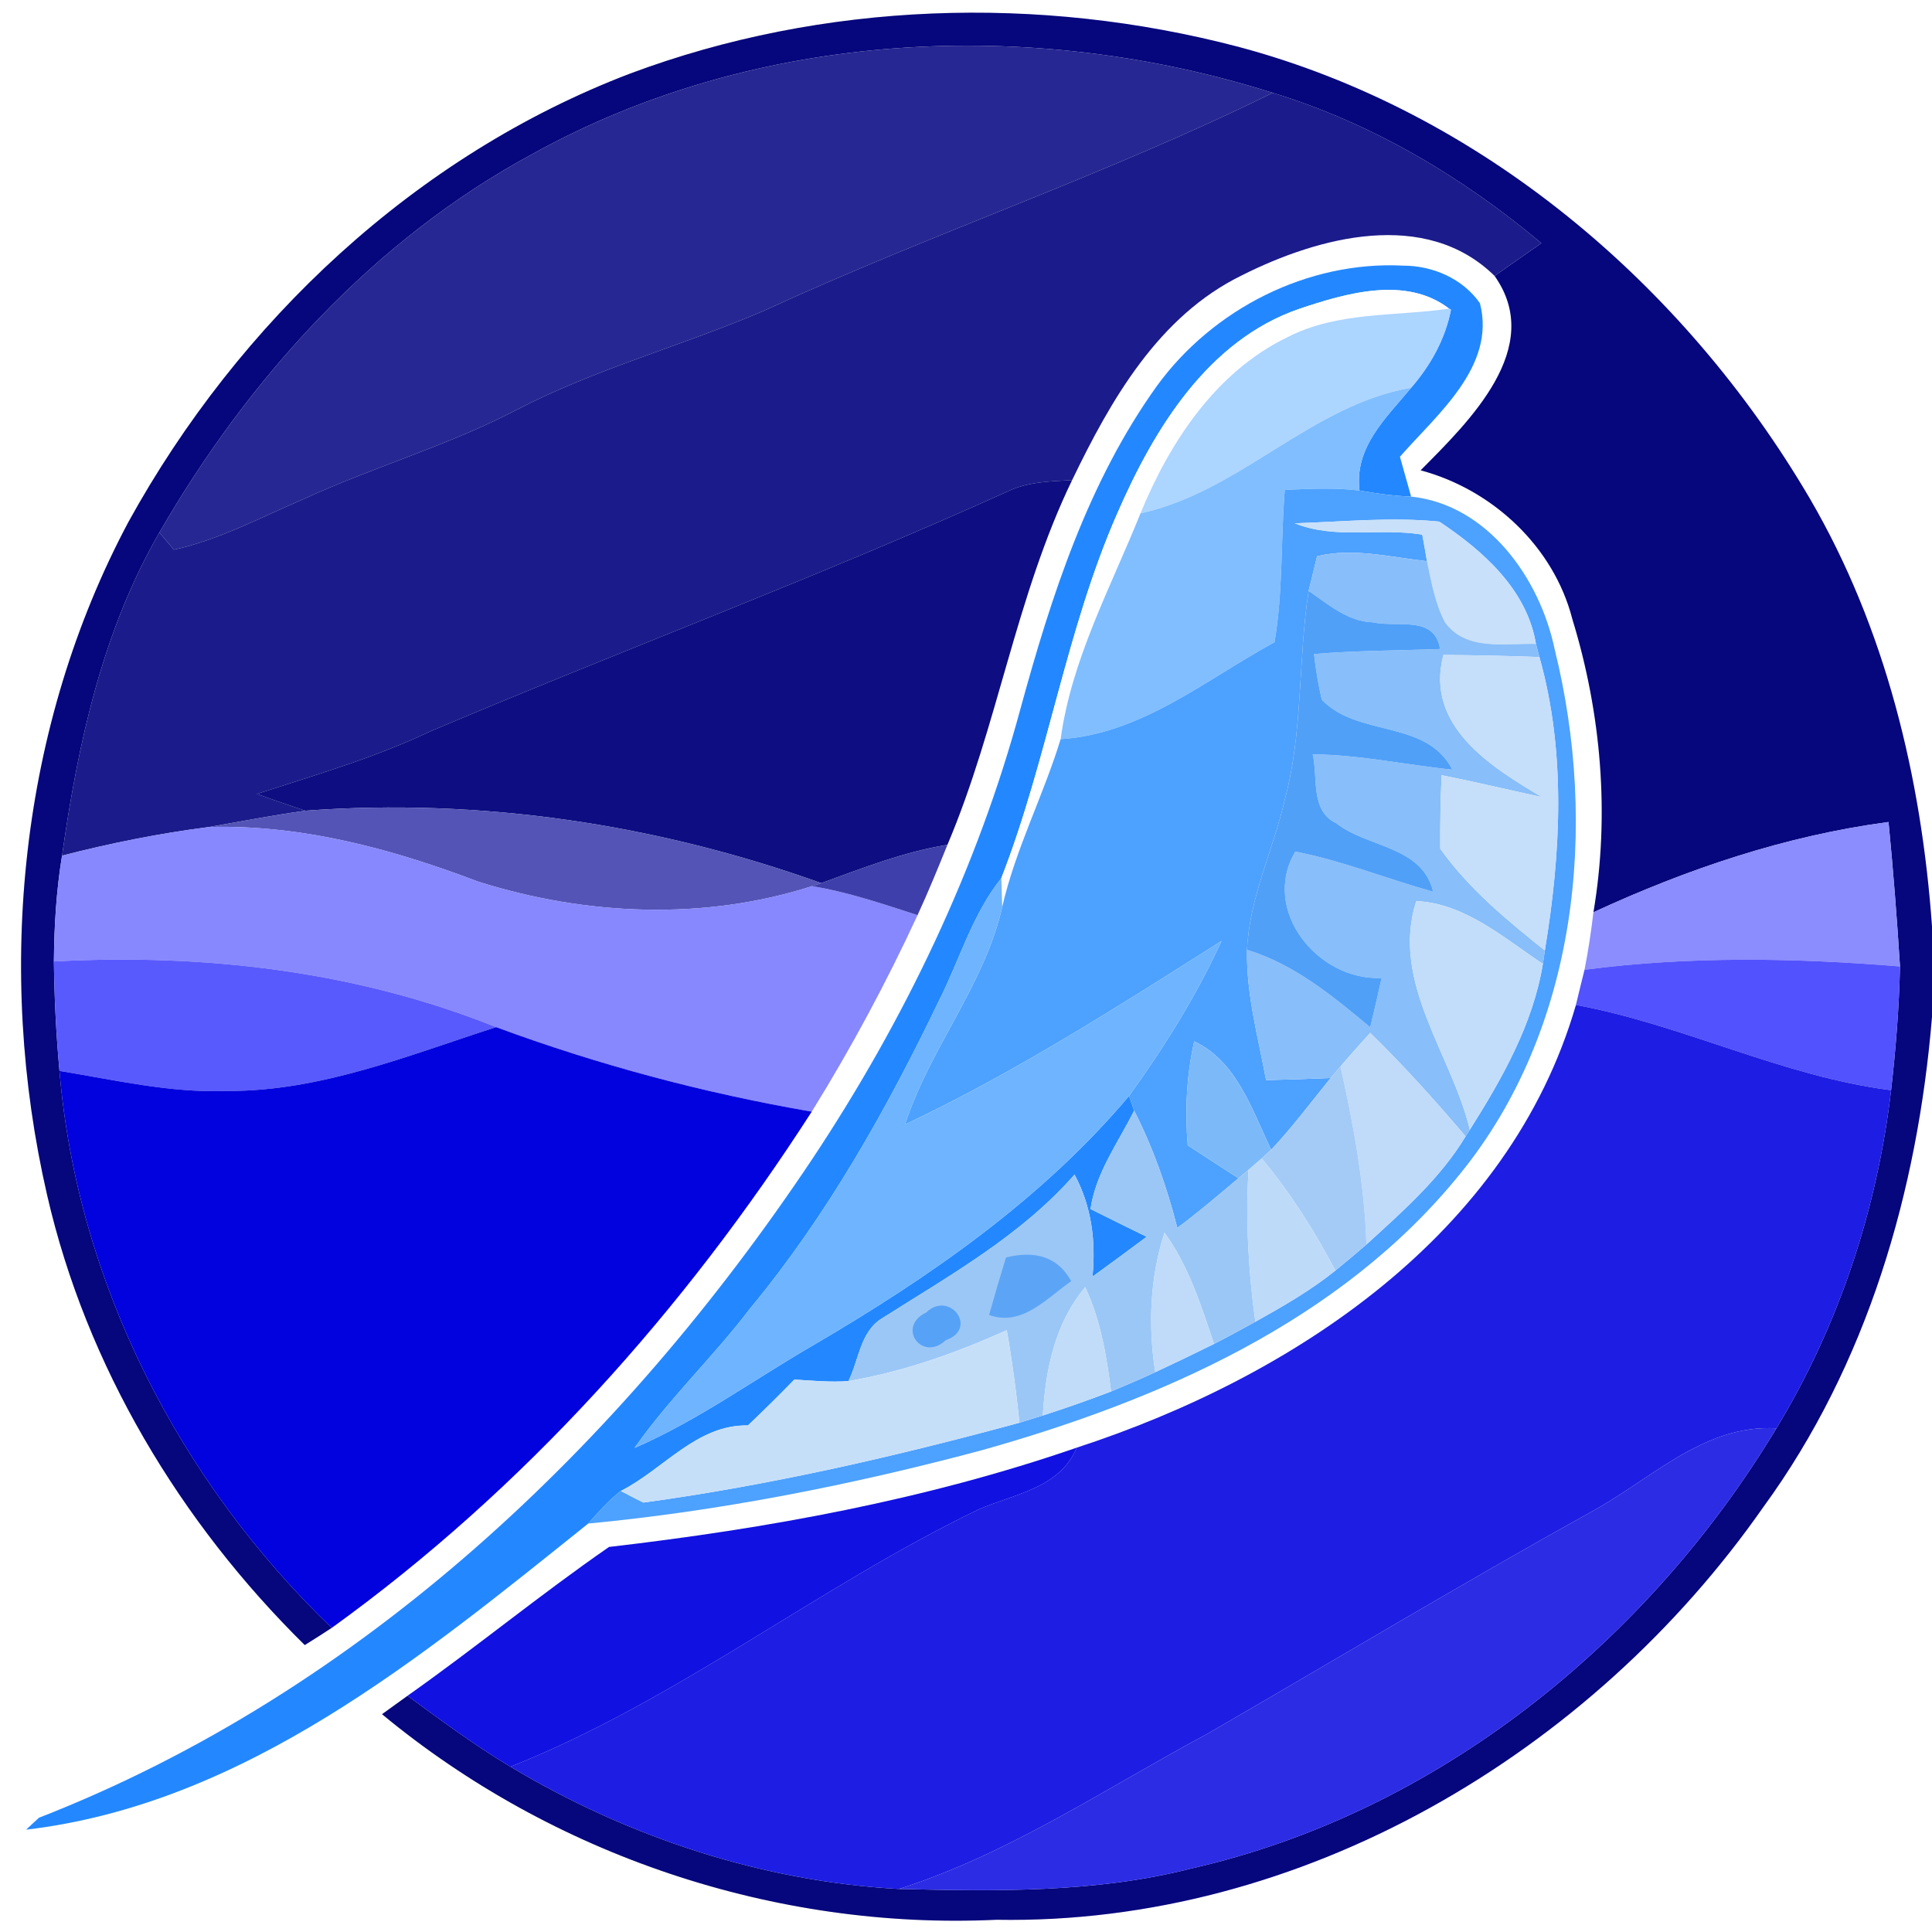
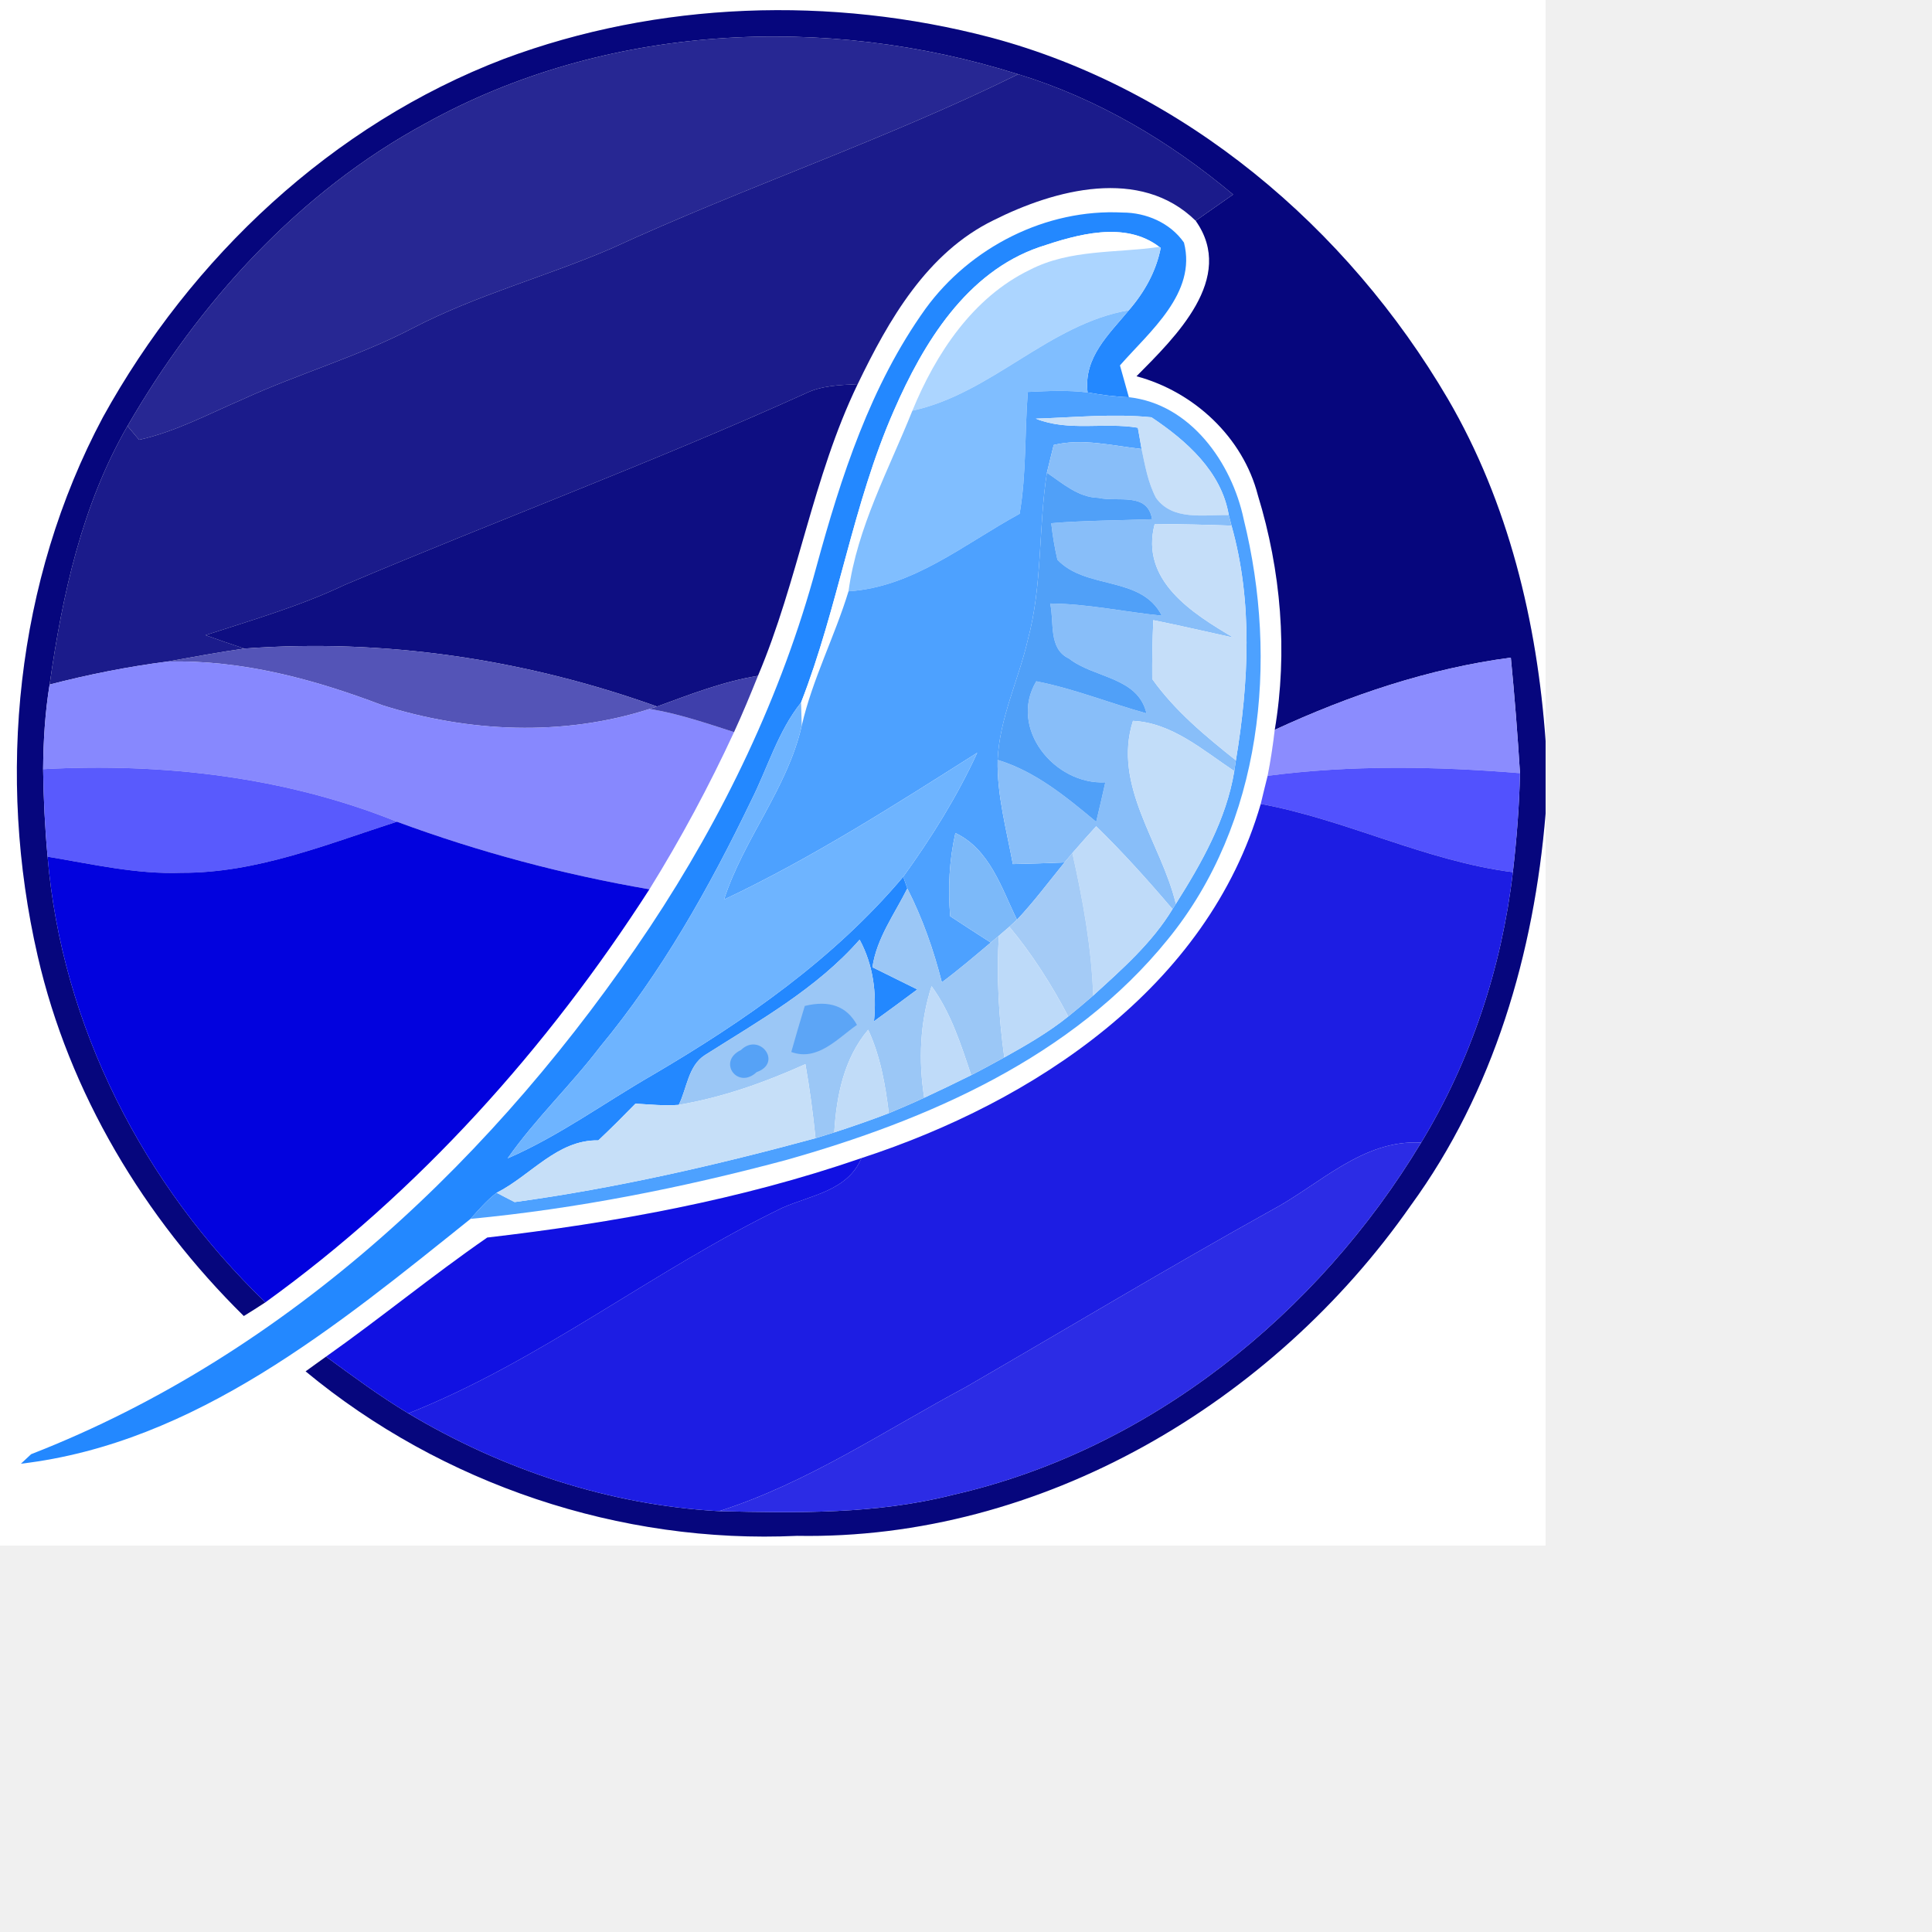
- <svg xmlns="http://www.w3.org/2000/svg" width="128pt" height="128pt" viewBox="0 0 128 128" version="1.1">
-   <path fill="#ffffff" d=" M 0.00 0.00 L 128.00 0.00 L 128.00 61.38 C 127.30 51.52 124.92 41.62 119.90 33.02 C 111.58 18.84 98.08 7.37 82.04 3.10 C 68.85 -0.36 54.54 0.09 41.73 4.88 C 27.51 10.31 15.82 21.33 8.52 34.56 C 1.30 48.10 -0.30 64.30 3.12 79.17 C 5.72 90.51 11.94 100.86 20.19 108.99 C 20.79 108.62 21.39 108.24 21.98 107.85 C 34.70 98.68 45.32 86.80 53.78 73.65 C 56.38 69.46 58.72 65.10 60.79 60.63 C 61.50 59.09 62.14 57.53 62.77 55.97 C 66.10 48.11 67.30 39.52 71.03 31.81 C 73.59 26.50 76.76 20.93 82.28 18.24 C 87.35 15.69 94.45 13.79 99.02 18.28 C 102.39 23.04 97.32 27.93 94.12 31.16 C 98.87 32.43 102.94 36.21 104.17 41.01 C 106.09 47.26 106.66 53.98 105.57 60.44 C 105.42 61.71 105.23 62.99 104.98 64.25 C 104.83 64.83 104.55 66.00 104.41 66.58 C 100.01 81.78 85.65 91.24 71.34 95.91 C 61.32 99.37 50.85 101.27 40.35 102.49 C 35.81 105.63 31.52 109.16 27.00 112.35 C 26.58 112.65 25.73 113.27 25.31 113.57 C 36.61 122.93 51.37 127.88 66.02 127.19 C 86.24 127.55 105.41 116.19 116.83 99.84 C 123.71 90.41 127.05 78.90 128.00 67.37 L 128.00 128.00 L 0.00 128.00 L 0.00 0.00 Z" />
-   <path fill="#06067d" d=" M 41.73 4.88 C 54.54 0.09 68.85 -0.36 82.04 3.10 C 98.08 7.37 111.58 18.84 119.90 33.02 C 124.92 41.62 127.30 51.52 128.00 61.38 L 128.00 67.37 C 127.05 78.90 123.71 90.41 116.83 99.84 C 105.41 116.19 86.24 127.55 66.02 127.19 C 51.37 127.88 36.61 122.93 25.31 113.57 C 25.73 113.27 26.58 112.65 27.00 112.35 C 29.23 113.98 31.45 115.63 33.82 117.05 C 41.60 121.71 50.48 124.65 59.56 125.15 C 66.02 125.30 72.58 125.41 78.90 123.80 C 95.20 120.10 109.16 108.80 117.69 94.63 C 121.82 87.83 124.37 80.11 125.29 72.23 C 125.60 69.51 125.82 66.77 125.88 64.03 C 125.68 60.84 125.43 57.64 125.12 54.46 C 118.32 55.36 111.78 57.57 105.57 60.44 C 106.66 53.98 106.09 47.26 104.17 41.01 C 102.94 36.21 98.87 32.43 94.12 31.16 C 97.32 27.93 102.39 23.04 99.02 18.28 C 100.05 17.56 101.09 16.83 102.12 16.11 C 96.89 11.72 90.87 8.15 84.32 6.15 C 68.32 1.09 50.09 1.99 35.28 10.20 C 24.78 15.87 16.48 25.03 10.56 35.28 C 6.78 41.82 5.16 49.29 4.11 56.69 C 3.73 59.01 3.59 61.35 3.57 63.70 C 3.60 66.12 3.72 68.54 3.94 70.95 C 5.11 84.95 11.90 98.16 21.98 107.85 C 21.39 108.24 20.79 108.62 20.19 108.99 C 11.94 100.86 5.72 90.51 3.12 79.17 C -0.30 64.30 1.30 48.10 8.52 34.56 C 15.82 21.33 27.51 10.31 41.73 4.88 Z" />
-   <path fill="#272793" d=" M 35.28 10.20 C 50.09 1.99 68.32 1.09 84.32 6.15 C 73.34 11.57 61.73 15.46 50.63 20.58 C 45.21 22.91 39.46 24.43 34.21 27.16 C 29.67 29.53 24.72 30.94 20.08 33.08 C 17.27 34.28 14.52 35.76 11.52 36.42 C 11.28 36.14 10.80 35.57 10.56 35.28 C 16.48 25.03 24.78 15.87 35.28 10.20 Z" />
-   <path fill="#1b1b8b" d=" M 84.32 6.15 C 90.87 8.15 96.89 11.72 102.12 16.11 C 101.09 16.83 100.05 17.56 99.02 18.28 C 94.45 13.79 87.35 15.69 82.28 18.24 C 76.76 20.93 73.59 26.50 71.03 31.81 C 69.56 31.89 68.04 31.92 66.69 32.59 C 54.14 38.26 41.21 43.07 28.54 48.44 C 24.84 50.20 20.90 51.34 17.02 52.60 C 18.08 52.99 19.16 53.36 20.24 53.71 C 18.11 54.01 15.99 54.41 13.86 54.79 C 10.57 55.21 7.32 55.86 4.11 56.69 C 5.16 49.29 6.78 41.82 10.56 35.28 C 10.80 35.57 11.28 36.14 11.52 36.42 C 14.52 35.76 17.27 34.28 20.08 33.08 C 24.72 30.94 29.67 29.53 34.21 27.16 C 39.46 24.43 45.21 22.91 50.63 20.58 C 61.73 15.46 73.34 11.57 84.32 6.15 Z" />
-   <path fill="#2388ff" d=" M 76.64 25.58 C 80.35 20.47 86.64 17.27 92.98 17.60 C 94.92 17.60 96.92 18.46 98.05 20.09 C 99.13 24.27 95.22 27.44 92.75 30.26 C 92.93 30.92 93.30 32.24 93.49 32.90 C 92.34 32.86 91.20 32.70 90.07 32.50 C 89.72 29.61 91.82 27.71 93.49 25.69 C 94.78 24.20 95.75 22.47 96.13 20.52 L 96.01 20.45 C 93.15 18.26 89.19 19.42 86.09 20.46 C 80.03 22.54 76.46 28.42 74.03 34.00 C 70.61 41.79 69.42 50.28 66.34 58.18 C 64.42 60.58 63.58 63.59 62.21 66.30 C 58.75 73.49 54.80 80.53 49.69 86.70 C 47.27 89.88 44.34 92.65 42.04 95.93 C 46.28 94.09 50.03 91.34 54.02 89.04 C 61.66 84.56 69.05 79.43 74.80 72.61 L 75.14 73.58 C 74.08 75.71 72.60 77.69 72.25 80.10 C 73.49 80.72 74.72 81.33 75.97 81.94 C 74.78 82.83 73.58 83.71 72.38 84.58 C 72.61 82.23 72.32 79.91 71.19 77.82 C 67.63 81.88 62.88 84.52 58.38 87.38 C 56.99 88.26 56.89 90.15 56.21 91.50 C 55.01 91.59 53.82 91.47 52.63 91.40 C 51.62 92.43 50.60 93.45 49.55 94.44 C 46.16 94.37 43.95 97.36 41.13 98.78 C 40.32 99.40 39.65 100.18 38.97 100.94 C 27.98 109.74 16.20 119.52 1.73 121.22 L 2.58 120.43 C 23.95 112.10 41.24 95.64 53.82 76.78 C 59.90 67.62 64.74 57.58 67.61 46.95 C 69.65 39.49 72.09 31.93 76.64 25.58 Z" />
-   <path fill="#ffffff" d=" M 86.09 20.46 C 89.19 19.42 93.15 18.26 96.01 20.45 C 92.42 20.97 88.62 20.63 85.30 22.34 C 80.57 24.62 77.50 29.28 75.56 34.01 C 73.60 38.90 70.99 43.68 70.27 48.97 C 69.12 52.73 67.28 56.25 66.40 60.09 C 66.38 59.62 66.36 58.66 66.34 58.18 C 69.42 50.28 70.61 41.79 74.03 34.00 C 76.46 28.42 80.03 22.54 86.09 20.46 Z" />
-   <path fill="#acd5ff" d=" M 96.01 20.45 L 96.13 20.52 C 95.75 22.47 94.78 24.20 93.49 25.69 C 86.84 26.84 82.15 32.58 75.56 34.01 C 77.50 29.28 80.57 24.62 85.30 22.34 C 88.62 20.63 92.42 20.97 96.01 20.45 Z" />
-   <path fill="#80beff" d=" M 75.56 34.01 C 82.15 32.58 86.84 26.84 93.49 25.69 C 91.82 27.71 89.72 29.61 90.07 32.50 C 88.42 32.30 86.77 32.38 85.12 32.46 C 84.85 35.82 85.01 39.22 84.44 42.55 C 79.89 45.02 75.64 48.63 70.27 48.97 C 70.99 43.68 73.60 38.90 75.56 34.01 Z" />
-   <path fill="#0e0e82" d=" M 66.69 32.59 C 68.04 31.92 69.56 31.89 71.03 31.81 C 67.30 39.52 66.10 48.11 62.77 55.97 C 59.88 56.44 57.15 57.51 54.41 58.51 C 43.48 54.59 31.84 52.86 20.24 53.71 C 19.16 53.36 18.08 52.99 17.02 52.60 C 20.90 51.34 24.84 50.20 28.54 48.44 C 41.21 43.07 54.14 38.26 66.69 32.59 Z" />
-   <path fill="#4da1ff" d=" M 85.12 32.46 C 86.77 32.38 88.42 32.30 90.07 32.50 C 91.20 32.70 92.34 32.86 93.49 32.90 C 98.57 33.44 102.02 38.32 103.00 43.01 C 105.90 54.72 104.54 68.20 96.72 77.79 C 88.82 87.55 76.83 92.77 65.02 96.09 C 56.48 98.37 47.78 100.10 38.97 100.94 C 39.65 100.18 40.32 99.40 41.13 98.78 C 41.50 98.98 42.25 99.36 42.62 99.55 C 51.04 98.40 59.34 96.49 67.54 94.26 C 67.93 94.14 68.70 93.90 69.09 93.78 C 70.61 93.29 72.12 92.76 73.61 92.19 C 74.59 91.78 75.58 91.36 76.54 90.91 C 77.85 90.30 79.14 89.68 80.43 89.04 C 81.35 88.57 82.26 88.07 83.17 87.57 C 85.00 86.55 86.83 85.50 88.47 84.18 C 89.16 83.62 89.85 83.04 90.53 82.45 C 92.92 80.27 95.41 78.09 97.10 75.29 L 97.38 74.85 C 99.52 71.46 101.56 67.87 102.22 63.86 C 102.25 63.64 102.32 63.19 102.35 62.97 C 103.41 56.57 103.77 49.84 101.99 43.53 C 101.93 43.31 101.82 42.88 101.76 42.66 C 101.16 39.05 98.24 36.48 95.36 34.56 C 92.20 34.24 88.96 34.57 85.78 34.67 C 88.50 35.76 91.43 34.95 94.23 35.42 C 94.31 35.86 94.47 36.74 94.54 37.18 C 92.13 36.92 89.67 36.27 87.26 36.85 C 87.12 37.42 86.84 38.57 86.70 39.15 C 85.99 43.74 86.34 48.46 85.12 52.98 C 84.36 56.31 82.77 59.47 82.62 62.93 C 82.56 65.86 83.35 68.70 83.88 71.56 C 85.31 71.53 86.73 71.48 88.16 71.42 C 86.86 73.02 85.63 74.67 84.22 76.17 C 82.95 73.55 81.96 70.33 79.12 68.99 C 78.61 71.25 78.50 73.57 78.69 75.88 C 79.81 76.61 80.92 77.34 82.05 78.06 C 80.72 79.18 79.40 80.31 78.00 81.35 C 77.32 78.67 76.40 76.05 75.14 73.58 L 74.80 72.61 C 77.14 69.37 79.26 65.97 80.93 62.34 C 74.11 66.66 67.26 71.05 59.96 74.50 C 61.59 69.46 65.21 65.30 66.40 60.09 C 67.28 56.25 69.12 52.73 70.27 48.97 C 75.64 48.63 79.89 45.02 84.44 42.55 C 85.01 39.22 84.85 35.82 85.12 32.46 Z" />
-   <path fill="#c8e0f9" d=" M 85.78 34.67 C 88.96 34.57 92.20 34.24 95.36 34.56 C 98.24 36.48 101.16 39.05 101.76 42.66 C 99.72 42.61 97.11 43.16 95.73 41.22 C 95.07 39.96 94.83 38.55 94.54 37.18 C 94.47 36.74 94.31 35.86 94.23 35.42 C 91.43 34.95 88.50 35.76 85.78 34.67 Z" />
-   <path fill="#88bef9" d=" M 87.26 36.85 C 89.67 36.27 92.13 36.92 94.54 37.18 C 94.83 38.55 95.07 39.96 95.73 41.22 C 97.11 43.16 99.72 42.61 101.76 42.66 C 101.82 42.88 101.93 43.31 101.99 43.53 C 99.87 43.45 97.75 43.41 95.63 43.39 C 94.39 48.07 98.74 50.79 102.16 52.81 C 99.94 52.33 97.73 51.80 95.51 51.36 C 95.44 52.99 95.41 54.61 95.42 56.23 C 97.31 58.88 99.83 60.96 102.35 62.97 C 102.32 63.19 102.25 63.64 102.22 63.86 C 99.64 62.15 97.06 59.85 93.83 59.70 C 92.11 65.09 96.18 69.82 97.38 74.85 L 97.10 75.29 C 95.09 72.92 93.01 70.61 90.78 68.43 C 90.11 69.16 89.46 69.90 88.81 70.65 L 88.16 71.42 C 86.73 71.48 85.31 71.53 83.88 71.56 C 83.35 68.70 82.56 65.86 82.62 62.93 C 85.77 63.89 88.30 66.00 90.78 68.06 C 91.04 66.97 91.30 65.88 91.54 64.79 C 87.34 65.01 83.50 60.31 85.82 56.42 C 88.94 57.03 91.89 58.23 94.95 59.08 C 94.23 56.04 90.62 56.18 88.53 54.54 C 86.79 53.72 87.33 51.51 86.97 49.98 C 90.08 50.00 93.13 50.68 96.22 50.99 C 94.51 47.64 89.95 48.87 87.57 46.35 C 87.34 45.36 87.17 44.35 87.06 43.33 C 89.84 43.10 92.63 43.10 95.41 43.00 C 95.04 40.72 92.57 41.60 90.96 41.23 C 89.30 41.19 88.00 40.03 86.70 39.15 C 86.84 38.57 87.12 37.42 87.26 36.85 Z" />
-   <path fill="#50a0f8" d=" M 85.12 52.98 C 86.34 48.46 85.99 43.74 86.70 39.15 C 88.00 40.03 89.30 41.19 90.96 41.23 C 92.57 41.60 95.04 40.72 95.41 43.00 C 92.63 43.10 89.84 43.10 87.06 43.33 C 87.17 44.35 87.34 45.36 87.57 46.35 C 89.95 48.87 94.51 47.64 96.22 50.99 C 93.13 50.68 90.08 50.00 86.97 49.98 C 87.33 51.51 86.79 53.72 88.53 54.54 C 90.62 56.18 94.23 56.04 94.95 59.08 C 91.89 58.23 88.94 57.03 85.82 56.42 C 83.50 60.31 87.34 65.01 91.54 64.79 C 91.30 65.88 91.04 66.97 90.78 68.06 C 88.30 66.00 85.77 63.89 82.62 62.93 C 82.77 59.47 84.36 56.31 85.12 52.98 Z" />
-   <path fill="#c5def9" d=" M 102.16 52.81 C 98.74 50.79 94.39 48.07 95.63 43.39 C 97.75 43.41 99.87 43.45 101.99 43.53 C 103.77 49.84 103.41 56.57 102.35 62.97 C 99.83 60.96 97.31 58.88 95.42 56.23 C 95.41 54.61 95.44 52.99 95.51 51.36 C 97.73 51.80 99.94 52.33 102.16 52.81 Z" />
-   <path fill="#5454b7" d=" M 13.86 54.79 C 15.99 54.41 18.11 54.01 20.24 53.71 C 31.84 52.86 43.48 54.59 54.41 58.51 L 53.80 58.71 C 46.65 61.01 38.77 60.66 31.65 58.40 C 25.97 56.24 19.99 54.63 13.86 54.79 Z" />
-   <path fill="#8788fe" d=" M 4.11 56.69 C 7.32 55.86 10.57 55.21 13.86 54.79 C 19.99 54.63 25.97 56.24 31.65 58.40 C 38.77 60.66 46.65 61.01 53.80 58.71 C 56.19 59.10 58.49 59.89 60.79 60.63 C 58.72 65.10 56.38 69.46 53.78 73.65 C 46.65 72.42 39.66 70.56 32.87 68.05 C 23.62 64.33 13.48 63.16 3.57 63.70 C 3.59 61.35 3.73 59.01 4.11 56.69 Z" />
-   <path fill="#8b8cfe" d=" M 105.57 60.44 C 111.78 57.57 118.32 55.36 125.12 54.46 C 125.43 57.64 125.68 60.84 125.88 64.03 C 118.93 63.46 111.90 63.34 104.98 64.25 C 105.23 62.99 105.42 61.71 105.57 60.44 Z" />
-   <path fill="#3f3fab" d=" M 54.41 58.51 C 57.15 57.51 59.88 56.44 62.77 55.97 C 62.14 57.53 61.50 59.09 60.79 60.63 C 58.49 59.89 56.19 59.10 53.80 58.71 L 54.41 58.51 Z" />
-   <path fill="#6eb4ff" d=" M 62.21 66.30 C 63.58 63.59 64.42 60.58 66.34 58.18 C 66.36 58.66 66.38 59.62 66.40 60.09 C 65.21 65.30 61.59 69.46 59.96 74.50 C 67.26 71.05 74.11 66.66 80.93 62.34 C 79.26 65.97 77.14 69.37 74.80 72.61 C 69.05 79.43 61.66 84.56 54.02 89.04 C 50.03 91.34 46.28 94.09 42.04 95.93 C 44.34 92.65 47.27 89.88 49.69 86.70 C 54.80 80.53 58.75 73.49 62.21 66.30 Z" />
-   <path fill="#c2ddf9" d=" M 93.83 59.70 C 97.06 59.85 99.64 62.15 102.22 63.86 C 101.56 67.87 99.52 71.46 97.38 74.85 C 96.18 69.82 92.11 65.09 93.83 59.70 Z" />
-   <path fill="#595afd" d=" M 3.57 63.70 C 13.48 63.16 23.62 64.33 32.87 68.05 C 27.06 69.92 21.25 72.31 15.04 72.28 C 11.29 72.42 7.61 71.55 3.94 70.95 C 3.72 68.54 3.60 66.12 3.57 63.70 Z" />
-   <path fill="#5252fe" d=" M 104.98 64.25 C 111.90 63.34 118.93 63.46 125.88 64.03 C 125.82 66.77 125.60 69.51 125.29 72.23 C 118.07 71.31 111.53 67.90 104.41 66.58 C 104.55 66.00 104.83 64.83 104.98 64.25 Z" />
-   <path fill="#1d1de3" d=" M 71.34 95.91 C 85.65 91.24 100.01 81.78 104.41 66.58 C 111.53 67.90 118.07 71.31 125.29 72.23 C 124.37 80.11 121.82 87.83 117.69 94.63 C 112.85 94.34 109.27 98.12 105.28 100.24 C 96.77 104.97 88.42 109.99 79.99 114.87 C 73.27 118.47 66.88 122.81 59.56 125.15 C 50.48 124.65 41.60 121.71 33.82 117.05 C 44.83 112.67 54.18 105.15 64.80 100.02 C 67.18 98.97 70.20 98.62 71.34 95.91 Z" />
-   <path fill="#0202de" d=" M 32.87 68.05 C 39.66 70.56 46.65 72.42 53.78 73.65 C 45.32 86.80 34.70 98.68 21.98 107.85 C 11.90 98.16 5.11 84.95 3.94 70.95 C 7.61 71.55 11.29 72.42 15.04 72.28 C 21.25 72.31 27.06 69.92 32.87 68.05 Z" />
-   <path fill="#7cb9f9" d=" M 79.12 68.99 C 81.96 70.33 82.95 73.55 84.22 76.17 C 84.06 76.31 83.75 76.60 83.59 76.75 L 82.72 77.50 L 82.05 78.06 C 80.92 77.34 79.81 76.61 78.69 75.88 C 78.50 73.57 78.61 71.25 79.12 68.99 Z" />
-   <path fill="#bfdbf9" d=" M 88.81 70.65 C 89.46 69.90 90.11 69.16 90.78 68.43 C 93.01 70.61 95.09 72.92 97.10 75.29 C 95.41 78.09 92.92 80.27 90.53 82.45 C 90.40 78.46 89.68 74.53 88.81 70.65 Z" />
-   <path fill="#a4cbf6" d=" M 88.16 71.42 L 88.81 70.65 C 89.68 74.53 90.40 78.46 90.53 82.45 C 89.85 83.04 89.16 83.62 88.47 84.18 C 87.09 81.55 85.49 79.03 83.59 76.75 C 83.75 76.60 84.06 76.31 84.22 76.17 C 85.63 74.67 86.86 73.02 88.16 71.42 Z" />
-   <path fill="#9bc7f6" d=" M 75.14 73.58 C 76.40 76.05 77.32 78.67 78.00 81.35 C 79.40 80.31 80.72 79.18 82.05 78.06 L 82.72 77.50 C 82.52 80.86 82.71 84.24 83.17 87.57 C 82.26 88.07 81.35 88.57 80.43 89.04 C 79.58 86.49 78.75 83.87 77.15 81.67 C 76.18 84.66 76.06 87.83 76.54 90.91 C 75.58 91.36 74.59 91.78 73.61 92.19 C 73.32 89.82 72.91 87.46 71.90 85.28 C 69.89 87.66 69.27 90.75 69.09 93.78 C 68.70 93.90 67.93 94.14 67.54 94.26 C 67.33 92.20 67.06 90.16 66.70 88.13 C 63.34 89.64 59.86 90.88 56.21 91.50 C 56.89 90.15 56.99 88.26 58.38 87.38 C 62.88 84.52 67.63 81.88 71.19 77.82 C 72.32 79.91 72.61 82.23 72.38 84.58 C 73.58 83.71 74.78 82.83 75.97 81.94 C 74.72 81.33 73.49 80.72 72.25 80.10 C 72.60 77.69 74.08 75.71 75.14 73.58 Z" />
-   <path fill="#bddaf9" d=" M 83.59 76.75 C 85.49 79.03 87.09 81.55 88.47 84.18 C 86.83 85.50 85.00 86.55 83.17 87.57 C 82.71 84.24 82.52 80.86 82.72 77.50 L 83.59 76.75 Z" />
-   <path fill="#bfdbf9" d=" M 77.15 81.67 C 78.75 83.87 79.58 86.49 80.43 89.04 C 79.14 89.68 77.85 90.30 76.54 90.91 C 76.06 87.83 76.18 84.66 77.15 81.67 Z" />
-   <path fill="#5ca5f6" d=" M 66.65 83.31 C 68.68 82.81 70.12 83.33 70.97 84.88 C 69.38 85.98 67.71 87.92 65.53 87.12 C 65.89 85.84 66.26 84.57 66.65 83.31 Z" />
-   <path fill="#c1dcf8" d=" M 69.09 93.78 C 69.27 90.75 69.89 87.66 71.90 85.28 C 72.91 87.46 73.32 89.82 73.61 92.19 C 72.12 92.76 70.61 93.29 69.09 93.78 Z" />
-   <path fill="#56a2f6" d=" M 61.36 86.96 C 62.90 85.46 64.85 88.02 62.66 88.79 C 61.09 90.27 59.37 87.91 61.36 86.96 Z" />
-   <path fill="#c6dff8" d=" M 56.21 91.50 C 59.86 90.88 63.34 89.64 66.70 88.13 C 67.06 90.16 67.33 92.20 67.54 94.26 C 59.34 96.49 51.04 98.40 42.62 99.55 C 42.25 99.36 41.50 98.98 41.13 98.78 C 43.95 97.36 46.16 94.37 49.55 94.44 C 50.60 93.45 51.62 92.43 52.63 91.40 C 53.82 91.47 55.01 91.59 56.21 91.50 Z" />
-   <path fill="#2c2ce5" d=" M 105.28 100.24 C 109.27 98.12 112.85 94.34 117.69 94.63 C 109.16 108.80 95.20 120.10 78.90 123.80 C 72.58 125.41 66.02 125.30 59.56 125.15 C 66.88 122.81 73.27 118.47 79.99 114.87 C 88.42 109.99 96.77 104.97 105.28 100.24 Z" />
-   <path fill="#1111e2" d=" M 40.35 102.49 C 50.85 101.27 61.32 99.37 71.34 95.91 C 70.20 98.62 67.18 98.97 64.80 100.02 C 54.18 105.15 44.83 112.67 33.82 117.05 C 31.45 115.63 29.23 113.98 27.00 112.35 C 31.52 109.16 35.81 105.63 40.35 102.49 Z" />
+ <svg xmlns="http://www.w3.org/2000/svg" width="160" height="160" viewBox="0 0 160 160">
+   <path fill-rule="nonzero" fill="rgb(100%, 100%, 100%)" fill-opacity="1" d="M 0 0 L 128 0 L 128 61.379 C 127.301 51.52 124.922 41.621 119.898 33.02 C 111.578 18.84 98.078 7.371 82.039 3.102 C 68.852 -0.359 54.539 0.09 41.73 4.879 C 27.512 10.309 15.82 21.328 8.52 34.559 C 1.301 48.102 -0.301 64.301 3.121 79.172 C 5.719 90.512 11.941 100.859 20.191 108.988 C 20.789 108.621 21.391 108.238 21.98 107.852 C 34.699 98.68 45.32 86.801 53.781 73.648 C 56.379 69.461 58.719 65.102 60.789 60.629 C 61.5 59.09 62.141 57.531 62.77 55.969 C 66.102 48.109 67.301 39.52 71.031 31.809 C 73.59 26.5 76.762 20.93 82.281 18.238 C 87.352 15.691 94.449 13.789 99.02 18.281 C 102.391 23.039 97.32 27.93 94.121 31.16 C 98.871 32.43 102.941 36.211 104.172 41.012 C 106.09 47.262 106.66 53.98 105.57 60.441 C 105.422 61.711 105.23 62.988 104.98 64.25 C 104.828 64.828 104.551 66 104.41 66.578 C 100.012 81.781 85.648 91.238 71.34 95.91 C 61.32 99.371 50.852 101.27 40.352 102.488 C 35.809 105.629 31.52 109.16 27 112.352 C 26.578 112.648 25.73 113.27 25.309 113.57 C 36.609 122.93 51.371 127.879 66.02 127.191 C 86.238 127.551 105.41 116.191 116.828 99.84 C 123.711 90.41 127.051 78.898 128 67.371 L 128 128 L 0 128 Z M 0 0 " />
+   <path fill-rule="nonzero" fill="rgb(2.353%, 2.353%, 49.02%)" fill-opacity="1" d="M 41.73 4.879 C 54.539 0.09 68.852 -0.359 82.039 3.102 C 98.078 7.371 111.578 18.84 119.898 33.02 C 124.922 41.621 127.301 51.52 128 61.379 L 128 67.371 C 127.051 78.898 123.711 90.41 116.828 99.84 C 105.41 116.191 86.238 127.551 66.02 127.191 C 51.371 127.879 36.609 122.93 25.309 113.57 C 25.73 113.27 26.578 112.648 27 112.352 C 29.23 113.98 31.449 115.629 33.82 117.051 C 41.602 121.711 50.48 124.648 59.559 125.148 C 66.02 125.301 72.578 125.41 78.898 123.801 C 95.199 120.102 109.16 108.801 117.691 94.629 C 121.82 87.828 124.371 80.109 125.289 72.23 C 125.602 69.512 125.82 66.77 125.879 64.031 C 125.68 60.84 125.43 57.641 125.121 54.461 C 118.32 55.359 111.781 57.57 105.57 60.441 C 106.66 53.98 106.09 47.262 104.172 41.012 C 102.941 36.211 98.871 32.43 94.121 31.16 C 97.32 27.93 102.391 23.039 99.02 18.281 C 100.051 17.559 101.09 16.828 102.121 16.109 C 96.891 11.719 90.871 8.148 84.32 6.148 C 68.32 1.09 50.09 1.988 35.281 10.199 C 24.781 15.871 16.48 25.031 10.559 35.281 C 6.781 41.82 5.16 49.289 4.109 56.691 C 3.73 59.012 3.59 61.352 3.57 63.699 C 3.602 66.121 3.719 68.539 3.941 70.949 C 5.109 84.949 11.898 98.16 21.98 107.852 C 21.391 108.238 20.789 108.621 20.191 108.988 C 11.941 100.859 5.719 90.512 3.121 79.172 C -0.301 64.301 1.301 48.102 8.52 34.559 C 15.82 21.328 27.512 10.309 41.73 4.879 Z M 41.73 4.879 " />
+   <path fill-rule="nonzero" fill="rgb(15.294%, 15.294%, 57.647%)" fill-opacity="1" d="M 35.281 10.199 C 50.09 1.988 68.32 1.09 84.32 6.148 C 73.34 11.57 61.73 15.461 50.629 20.578 C 45.211 22.91 39.461 24.43 34.211 27.16 C 29.672 29.531 24.719 30.941 20.078 33.078 C 17.27 34.281 14.52 35.762 11.52 36.422 C 11.281 36.141 10.801 35.57 10.559 35.281 C 16.48 25.031 24.781 15.871 35.281 10.199 Z M 35.281 10.199 " />
+   <path fill-rule="nonzero" fill="rgb(10.588%, 10.588%, 54.51%)" fill-opacity="1" d="M 84.32 6.148 C 90.871 8.148 96.891 11.719 102.121 16.109 C 101.09 16.828 100.051 17.559 99.02 18.281 C 94.449 13.789 87.352 15.691 82.281 18.238 C 76.762 20.93 73.59 26.5 71.031 31.809 C 69.559 31.891 68.039 31.922 66.691 32.59 C 54.141 38.262 41.211 43.07 28.539 48.441 C 24.84 50.199 20.898 51.34 17.02 52.602 C 18.078 52.988 19.16 53.359 20.238 53.711 C 18.109 54.012 15.988 54.41 13.859 54.789 C 10.57 55.211 7.32 55.859 4.109 56.691 C 5.16 49.289 6.781 41.82 10.559 35.281 C 10.801 35.57 11.281 36.141 11.52 36.422 C 14.52 35.762 17.27 34.281 20.078 33.078 C 24.719 30.941 29.672 29.531 34.211 27.16 C 39.461 24.43 45.211 22.91 50.629 20.578 C 61.73 15.461 73.34 11.57 84.32 6.148 Z M 84.32 6.148 " />
+   <path fill-rule="nonzero" fill="rgb(13.725%, 53.333%, 100%)" fill-opacity="1" d="M 76.641 25.578 C 80.352 20.469 86.641 17.27 92.98 17.602 C 94.922 17.602 96.922 18.461 98.051 20.09 C 99.129 24.27 95.219 27.441 92.75 30.262 C 92.93 30.922 93.301 32.238 93.488 32.898 C 92.34 32.859 91.199 32.699 90.07 32.5 C 89.719 29.609 91.82 27.711 93.488 25.691 C 94.781 24.199 95.75 22.469 96.129 20.52 L 96.012 20.449 C 93.148 18.262 89.191 19.422 86.09 20.461 C 80.031 22.539 76.461 28.422 74.031 34 C 70.609 41.789 69.422 50.281 66.34 58.18 C 64.422 60.578 63.578 63.59 62.211 66.301 C 58.75 73.488 54.801 80.531 49.691 86.699 C 47.27 89.879 44.34 92.648 42.039 95.93 C 46.281 94.09 50.031 91.34 54.02 89.039 C 61.66 84.559 69.051 79.43 74.801 72.609 L 75.141 73.578 C 74.078 75.711 72.602 77.691 72.25 80.102 C 73.488 80.719 74.719 81.328 75.969 81.941 C 74.781 82.828 73.578 83.711 72.379 84.578 C 72.609 82.23 72.32 79.91 71.191 77.82 C 67.629 81.879 62.879 84.52 58.379 87.379 C 56.988 88.262 56.891 90.148 56.211 91.5 C 55.012 91.59 53.82 91.469 52.629 91.398 C 51.621 92.43 50.602 93.449 49.551 94.441 C 46.16 94.371 43.949 97.359 41.129 98.781 C 40.32 99.398 39.648 100.18 38.969 100.941 C 27.98 109.738 16.199 119.52 1.73 121.219 L 2.578 120.43 C 23.949 112.102 41.238 95.641 53.82 76.781 C 59.898 67.621 64.738 57.578 67.609 46.949 C 69.648 39.488 72.09 31.93 76.641 25.578 Z M 76.641 25.578 " />
+   <path fill-rule="nonzero" fill="rgb(100%, 100%, 100%)" fill-opacity="1" d="M 86.09 20.461 C 89.191 19.422 93.148 18.262 96.012 20.449 C 92.422 20.969 88.621 20.629 85.301 22.34 C 80.57 24.621 77.5 29.281 75.559 34.012 C 73.602 38.898 70.988 43.68 70.27 48.969 C 69.121 52.73 67.281 56.25 66.398 60.09 C 66.379 59.621 66.359 58.66 66.34 58.18 C 69.422 50.281 70.609 41.789 74.031 34 C 76.461 28.422 80.031 22.539 86.09 20.461 Z M 86.09 20.461 " />
+   <path fill-rule="nonzero" fill="rgb(67.451%, 83.529%, 100%)" fill-opacity="1" d="M 96.012 20.449 L 96.129 20.52 C 95.75 22.469 94.781 24.199 93.488 25.691 C 86.84 26.84 82.148 32.578 75.559 34.012 C 77.5 29.281 80.57 24.621 85.301 22.34 C 88.621 20.629 92.422 20.969 96.012 20.449 Z M 96.012 20.449 " />
+   <path fill-rule="nonzero" fill="rgb(50.196%, 74.51%, 100%)" fill-opacity="1" d="M 75.559 34.012 C 82.148 32.578 86.84 26.84 93.488 25.691 C 91.82 27.711 89.719 29.609 90.07 32.5 C 88.422 32.301 86.77 32.379 85.121 32.461 C 84.852 35.82 85.012 39.219 84.441 42.551 C 79.891 45.02 75.641 48.629 70.27 48.969 C 70.988 43.68 73.602 38.898 75.559 34.012 Z M 75.559 34.012 " />
+   <path fill-rule="nonzero" fill="rgb(5.49%, 5.49%, 50.98%)" fill-opacity="1" d="M 66.691 32.59 C 68.039 31.922 69.559 31.891 71.031 31.809 C 67.301 39.52 66.102 48.109 62.77 55.969 C 59.879 56.441 57.148 57.512 54.41 58.512 C 43.48 54.59 31.84 52.859 20.238 53.711 C 19.16 53.359 18.078 52.988 17.02 52.602 C 20.898 51.34 24.84 50.199 28.539 48.441 C 41.211 43.07 54.141 38.262 66.691 32.59 Z M 66.691 32.59 " />
+   <path fill-rule="nonzero" fill="rgb(30.196%, 63.137%, 100%)" fill-opacity="1" d="M 85.121 32.461 C 86.77 32.379 88.422 32.301 90.07 32.5 C 91.199 32.699 92.34 32.859 93.488 32.898 C 98.57 33.441 102.02 38.32 103 43.012 C 105.898 54.719 104.539 68.199 96.719 77.789 C 88.82 87.551 76.828 92.77 65.02 96.09 C 56.48 98.371 47.781 100.102 38.969 100.941 C 39.648 100.18 40.32 99.398 41.129 98.781 C 41.5 98.98 42.25 99.359 42.621 99.551 C 51.039 98.398 59.34 96.488 67.539 94.262 C 67.93 94.141 68.699 93.898 69.09 93.781 C 70.609 93.289 72.121 92.762 73.609 92.191 C 74.59 91.781 75.578 91.359 76.539 90.91 C 77.852 90.301 79.141 89.68 80.43 89.039 C 81.352 88.57 82.262 88.07 83.172 87.57 C 85 86.551 86.828 85.5 88.469 84.18 C 89.16 83.621 89.852 83.039 90.531 82.449 C 92.922 80.27 95.41 78.09 97.102 75.289 L 97.379 74.852 C 99.52 71.461 101.559 67.871 102.219 63.859 C 102.25 63.641 102.32 63.191 102.352 62.969 C 103.41 56.57 103.77 49.84 101.988 43.531 C 101.93 43.309 101.82 42.879 101.762 42.66 C 101.16 39.051 98.238 36.48 95.359 34.559 C 92.199 34.238 88.961 34.57 85.781 34.672 C 88.5 35.762 91.43 34.949 94.23 35.422 C 94.309 35.859 94.469 36.738 94.539 37.18 C 92.129 36.922 89.672 36.27 87.262 36.852 C 87.121 37.422 86.84 38.57 86.699 39.148 C 85.988 43.738 86.34 48.461 85.121 52.98 C 84.359 56.309 82.77 59.469 82.621 62.93 C 82.559 65.859 83.352 68.699 83.879 71.559 C 85.309 71.531 86.73 71.48 88.16 71.422 C 86.859 73.02 85.629 74.672 84.219 76.172 C 82.949 73.551 81.961 70.328 79.121 68.988 C 78.609 71.25 78.5 73.57 78.691 75.879 C 79.809 76.609 80.922 77.34 82.051 78.059 C 80.719 79.18 79.398 80.309 78 81.352 C 77.32 78.672 76.398 76.051 75.141 73.578 L 74.801 72.609 C 77.141 69.371 79.262 65.969 80.93 62.34 C 74.109 66.66 67.262 71.051 59.961 74.5 C 61.59 69.461 65.211 65.301 66.398 60.09 C 67.281 56.25 69.121 52.73 70.27 48.969 C 75.641 48.629 79.891 45.02 84.441 42.551 C 85.012 39.219 84.852 35.82 85.121 32.461 Z M 85.121 32.461 " />
+   <path fill-rule="nonzero" fill="rgb(78.431%, 87.843%, 97.647%)" fill-opacity="1" d="M 85.781 34.672 C 88.961 34.57 92.199 34.238 95.359 34.559 C 98.238 36.48 101.16 39.051 101.762 42.66 C 99.719 42.609 97.109 43.16 95.73 41.219 C 95.07 39.961 94.828 38.551 94.539 37.18 C 94.469 36.738 94.309 35.859 94.23 35.422 C 91.43 34.949 88.5 35.762 85.781 34.672 Z M 85.781 34.672 " />
+   <path fill-rule="nonzero" fill="rgb(53.333%, 74.51%, 97.647%)" fill-opacity="1" d="M 87.262 36.852 C 89.672 36.27 92.129 36.922 94.539 37.18 C 94.828 38.551 95.07 39.961 95.73 41.219 C 97.109 43.16 99.719 42.609 101.762 42.66 C 101.82 42.879 101.93 43.309 101.988 43.531 C 99.871 43.449 97.75 43.41 95.629 43.391 C 94.391 48.07 98.738 50.789 102.16 52.809 C 99.941 52.328 97.73 51.801 95.512 51.359 C 95.441 52.988 95.41 54.609 95.422 56.23 C 97.309 58.879 99.828 60.961 102.352 62.969 C 102.32 63.191 102.25 63.641 102.219 63.859 C 99.641 62.148 97.059 59.852 93.828 59.699 C 92.109 65.09 96.18 69.82 97.379 74.852 L 97.102 75.289 C 95.09 72.922 93.012 70.609 90.781 68.43 C 90.109 69.16 89.461 69.898 88.809 70.648 L 88.16 71.422 C 86.73 71.48 85.309 71.531 83.879 71.559 C 83.352 68.699 82.559 65.859 82.621 62.93 C 85.77 63.891 88.301 66 90.781 68.059 C 91.039 66.969 91.301 65.879 91.539 64.789 C 87.34 65.012 83.5 60.309 85.82 56.422 C 88.941 57.031 91.891 58.23 94.949 59.078 C 94.23 56.039 90.621 56.18 88.531 54.539 C 86.789 53.719 87.328 51.512 86.969 49.98 C 90.078 50 93.129 50.68 96.219 50.988 C 94.512 47.641 89.949 48.871 87.57 46.352 C 87.34 45.359 87.172 44.352 87.059 43.328 C 89.84 43.102 92.629 43.102 95.41 43 C 95.039 40.719 92.57 41.602 90.961 41.23 C 89.301 41.191 88 40.031 86.699 39.148 C 86.84 38.57 87.121 37.422 87.262 36.852 Z M 87.262 36.852 " />
+   <path fill-rule="nonzero" fill="rgb(31.373%, 62.745%, 97.255%)" fill-opacity="1" d="M 85.121 52.98 C 86.34 48.461 85.988 43.738 86.699 39.148 C 88 40.031 89.301 41.191 90.961 41.23 C 92.57 41.602 95.039 40.719 95.41 43 C 92.629 43.102 89.84 43.102 87.059 43.328 C 87.172 44.352 87.34 45.359 87.57 46.352 C 89.949 48.871 94.512 47.641 96.219 50.988 C 93.129 50.68 90.078 50 86.969 49.98 C 87.328 51.512 86.789 53.719 88.531 54.539 C 90.621 56.18 94.23 56.039 94.949 59.078 C 91.891 58.23 88.941 57.031 85.82 56.422 C 83.5 60.309 87.34 65.012 91.539 64.789 C 91.301 65.879 91.039 66.969 90.781 68.059 C 88.301 66 85.77 63.891 82.621 62.93 C 82.77 59.469 84.359 56.309 85.121 52.98 Z M 85.121 52.98 " />
+   <path fill-rule="nonzero" fill="rgb(77.255%, 87.059%, 97.647%)" fill-opacity="1" d="M 102.16 52.809 C 98.738 50.789 94.391 48.07 95.629 43.391 C 97.75 43.41 99.871 43.449 101.988 43.531 C 103.77 49.84 103.41 56.57 102.352 62.969 C 99.828 60.961 97.309 58.879 95.422 56.23 C 95.41 54.609 95.441 52.988 95.512 51.359 C 97.73 51.801 99.941 52.328 102.16 52.809 Z M 102.16 52.809 " />
+   <path fill-rule="nonzero" fill="rgb(32.941%, 32.941%, 71.765%)" fill-opacity="1" d="M 13.859 54.789 C 15.988 54.41 18.109 54.012 20.238 53.711 C 31.84 52.859 43.48 54.59 54.41 58.512 L 53.801 58.711 C 46.648 61.012 38.77 60.66 31.648 58.398 C 25.969 56.238 19.988 54.629 13.859 54.789 Z M 13.859 54.789 " />
+   <path fill-rule="nonzero" fill="rgb(52.941%, 53.333%, 99.608%)" fill-opacity="1" d="M 4.109 56.691 C 7.32 55.859 10.57 55.211 13.859 54.789 C 19.988 54.629 25.969 56.238 31.648 58.398 C 38.77 60.66 46.648 61.012 53.801 58.711 C 56.191 59.102 58.488 59.891 60.789 60.629 C 58.719 65.102 56.379 69.461 53.781 73.648 C 46.648 72.422 39.66 70.559 32.871 68.051 C 23.621 64.328 13.48 63.16 3.57 63.699 C 3.59 61.352 3.73 59.012 4.109 56.691 Z M 4.109 56.691 " />
+   <path fill-rule="nonzero" fill="rgb(54.51%, 54.902%, 99.608%)" fill-opacity="1" d="M 105.57 60.441 C 111.781 57.57 118.32 55.359 125.121 54.461 C 125.43 57.641 125.68 60.84 125.879 64.031 C 118.93 63.461 111.898 63.34 104.98 64.25 C 105.23 62.988 105.422 61.711 105.57 60.441 Z M 105.57 60.441 " />
+   <path fill-rule="nonzero" fill="rgb(24.706%, 24.706%, 67.059%)" fill-opacity="1" d="M 54.41 58.512 C 57.148 57.512 59.879 56.441 62.77 55.969 C 62.141 57.531 61.5 59.09 60.789 60.629 C 58.488 59.891 56.191 59.102 53.801 58.711 Z M 54.41 58.512 " />
+   <path fill-rule="nonzero" fill="rgb(43.137%, 70.588%, 100%)" fill-opacity="1" d="M 62.211 66.301 C 63.578 63.59 64.422 60.578 66.34 58.18 C 66.359 58.66 66.379 59.621 66.398 60.09 C 65.211 65.301 61.59 69.461 59.961 74.5 C 67.262 71.051 74.109 66.66 80.93 62.34 C 79.262 65.969 77.141 69.371 74.801 72.609 C 69.051 79.43 61.66 84.559 54.02 89.039 C 50.031 91.34 46.281 94.09 42.039 95.93 C 44.34 92.648 47.27 89.879 49.691 86.699 C 54.801 80.531 58.75 73.488 62.211 66.301 Z M 62.211 66.301 " />
+   <path fill-rule="nonzero" fill="rgb(76.078%, 86.667%, 97.647%)" fill-opacity="1" d="M 93.828 59.699 C 97.059 59.852 99.641 62.148 102.219 63.859 C 101.559 67.871 99.52 71.461 97.379 74.852 C 96.18 69.82 92.109 65.09 93.828 59.699 Z M 93.828 59.699 " />
+   <path fill-rule="nonzero" fill="rgb(34.902%, 35.294%, 99.216%)" fill-opacity="1" d="M 3.57 63.699 C 13.48 63.16 23.621 64.328 32.871 68.051 C 27.059 69.922 21.25 72.309 15.039 72.281 C 11.289 72.422 7.609 71.551 3.941 70.949 C 3.719 68.539 3.602 66.121 3.57 63.699 Z M 3.57 63.699 " />
+   <path fill-rule="nonzero" fill="rgb(32.157%, 32.157%, 99.608%)" fill-opacity="1" d="M 104.98 64.25 C 111.898 63.34 118.93 63.461 125.879 64.031 C 125.82 66.77 125.602 69.512 125.289 72.23 C 118.07 71.309 111.531 67.898 104.41 66.578 C 104.551 66 104.828 64.828 104.98 64.25 Z M 104.98 64.25 " />
+   <path fill-rule="nonzero" fill="rgb(11.373%, 11.373%, 89.02%)" fill-opacity="1" d="M 71.34 95.91 C 85.648 91.238 100.012 81.781 104.41 66.578 C 111.531 67.898 118.07 71.309 125.289 72.23 C 124.371 80.109 121.82 87.828 117.691 94.629 C 112.852 94.34 109.27 98.121 105.281 100.238 C 96.77 104.969 88.422 109.988 79.988 114.871 C 73.27 118.469 66.879 122.809 59.559 125.148 C 50.48 124.648 41.602 121.711 33.82 117.051 C 44.828 112.672 54.18 105.148 64.801 100.02 C 67.18 98.969 70.199 98.621 71.34 95.91 Z M 71.34 95.91 " />
+   <path fill-rule="nonzero" fill="rgb(0.784%, 0.784%, 87.059%)" fill-opacity="1" d="M 32.871 68.051 C 39.66 70.559 46.648 72.422 53.781 73.648 C 45.32 86.801 34.699 98.68 21.98 107.852 C 11.898 98.16 5.109 84.949 3.941 70.949 C 7.609 71.551 11.289 72.422 15.039 72.281 C 21.25 72.309 27.059 69.922 32.871 68.051 Z M 32.871 68.051 " />
+   <path fill-rule="nonzero" fill="rgb(48.627%, 72.549%, 97.647%)" fill-opacity="1" d="M 79.121 68.988 C 81.961 70.328 82.949 73.551 84.219 76.172 C 84.059 76.309 83.75 76.602 83.59 76.75 L 82.719 77.5 L 82.051 78.059 C 80.922 77.34 79.809 76.609 78.691 75.879 C 78.5 73.57 78.609 71.25 79.121 68.988 Z M 79.121 68.988 " />
+   <path fill-rule="nonzero" fill="rgb(74.902%, 85.882%, 97.647%)" fill-opacity="1" d="M 88.809 70.648 C 89.461 69.898 90.109 69.16 90.781 68.43 C 93.012 70.609 95.09 72.922 97.102 75.289 C 95.41 78.09 92.922 80.27 90.531 82.449 C 90.398 78.461 89.68 74.531 88.809 70.648 Z M 88.809 70.648 " />
+   <path fill-rule="nonzero" fill="rgb(64.314%, 79.608%, 96.471%)" fill-opacity="1" d="M 88.16 71.422 L 88.809 70.648 C 89.68 74.531 90.398 78.461 90.531 82.449 C 89.852 83.039 89.16 83.621 88.469 84.18 C 87.09 81.551 85.488 79.031 83.59 76.75 C 83.75 76.602 84.059 76.309 84.219 76.172 C 85.629 74.672 86.859 73.02 88.16 71.422 Z M 88.16 71.422 " />
+   <path fill-rule="nonzero" fill="rgb(60.784%, 78.039%, 96.471%)" fill-opacity="1" d="M 75.141 73.578 C 76.398 76.051 77.32 78.672 78 81.352 C 79.398 80.309 80.719 79.18 82.051 78.059 L 82.719 77.5 C 82.52 80.859 82.711 84.238 83.172 87.57 C 82.262 88.07 81.352 88.57 80.43 89.039 C 79.578 86.488 78.75 83.871 77.148 81.672 C 76.18 84.66 76.059 87.828 76.539 90.91 C 75.578 91.359 74.59 91.781 73.609 92.191 C 73.32 89.82 72.91 87.461 71.898 85.281 C 69.891 87.66 69.27 90.75 69.09 93.781 C 68.699 93.898 67.93 94.141 67.539 94.262 C 67.328 92.199 67.059 90.16 66.699 88.129 C 63.34 89.641 59.859 90.879 56.211 91.5 C 56.891 90.148 56.988 88.262 58.379 87.379 C 62.879 84.52 67.629 81.879 71.191 77.82 C 72.32 79.91 72.609 82.23 72.379 84.578 C 73.578 83.711 74.781 82.828 75.969 81.941 C 74.719 81.328 73.488 80.719 72.25 80.102 C 72.602 77.691 74.078 75.711 75.141 73.578 Z M 75.141 73.578 " />
+   <path fill-rule="nonzero" fill="rgb(74.118%, 85.49%, 97.647%)" fill-opacity="1" d="M 83.59 76.75 C 85.488 79.031 87.09 81.551 88.469 84.18 C 86.828 85.5 85 86.551 83.172 87.57 C 82.711 84.238 82.52 80.859 82.719 77.5 Z M 83.59 76.75 " />
+   <path fill-rule="nonzero" fill="rgb(74.902%, 85.882%, 97.647%)" fill-opacity="1" d="M 77.148 81.672 C 78.75 83.871 79.578 86.488 80.43 89.039 C 79.141 89.68 77.852 90.301 76.539 90.91 C 76.059 87.828 76.18 84.66 77.148 81.672 Z M 77.148 81.672 " />
+   <path fill-rule="nonzero" fill="rgb(36.078%, 64.706%, 96.471%)" fill-opacity="1" d="M 66.648 83.309 C 68.68 82.809 70.121 83.328 70.969 84.879 C 69.379 85.98 67.711 87.922 65.531 87.121 C 65.891 85.84 66.262 84.57 66.648 83.309 Z M 66.648 83.309 " />
+   <path fill-rule="nonzero" fill="rgb(75.686%, 86.275%, 97.255%)" fill-opacity="1" d="M 69.09 93.781 C 69.27 90.75 69.891 87.66 71.898 85.281 C 72.91 87.461 73.32 89.82 73.609 92.191 C 72.121 92.762 70.609 93.289 69.09 93.781 Z M 69.09 93.781 " />
+   <path fill-rule="nonzero" fill="rgb(33.725%, 63.529%, 96.471%)" fill-opacity="1" d="M 61.359 86.961 C 62.898 85.461 64.852 88.02 62.66 88.789 C 61.09 90.27 59.371 87.91 61.359 86.961 Z M 61.359 86.961 " />
+   <path fill-rule="nonzero" fill="rgb(77.647%, 87.451%, 97.255%)" fill-opacity="1" d="M 56.211 91.5 C 59.859 90.879 63.34 89.641 66.699 88.129 C 67.059 90.16 67.328 92.199 67.539 94.262 C 59.34 96.488 51.039 98.398 42.621 99.551 C 42.25 99.359 41.5 98.98 41.129 98.781 C 43.949 97.359 46.16 94.371 49.551 94.441 C 50.602 93.449 51.621 92.43 52.629 91.398 C 53.82 91.469 55.012 91.59 56.211 91.5 Z M 56.211 91.5 " />
+   <path fill-rule="nonzero" fill="rgb(17.255%, 17.255%, 89.804%)" fill-opacity="1" d="M 105.281 100.238 C 109.27 98.121 112.852 94.34 117.691 94.629 C 109.16 108.801 95.199 120.102 78.898 123.801 C 72.578 125.41 66.02 125.301 59.559 125.148 C 66.879 122.809 73.27 118.469 79.988 114.871 C 88.422 109.988 96.77 104.969 105.281 100.238 Z M 105.281 100.238 " />
+   <path fill-rule="nonzero" fill="rgb(6.667%, 6.667%, 88.627%)" fill-opacity="1" d="M 40.352 102.488 C 50.852 101.27 61.32 99.371 71.34 95.91 C 70.199 98.621 67.18 98.969 64.801 100.02 C 54.18 105.148 44.828 112.672 33.82 117.051 C 31.449 115.629 29.23 113.98 27 112.352 C 31.52 109.16 35.809 105.629 40.352 102.488 Z M 40.352 102.488 " />
</svg>
